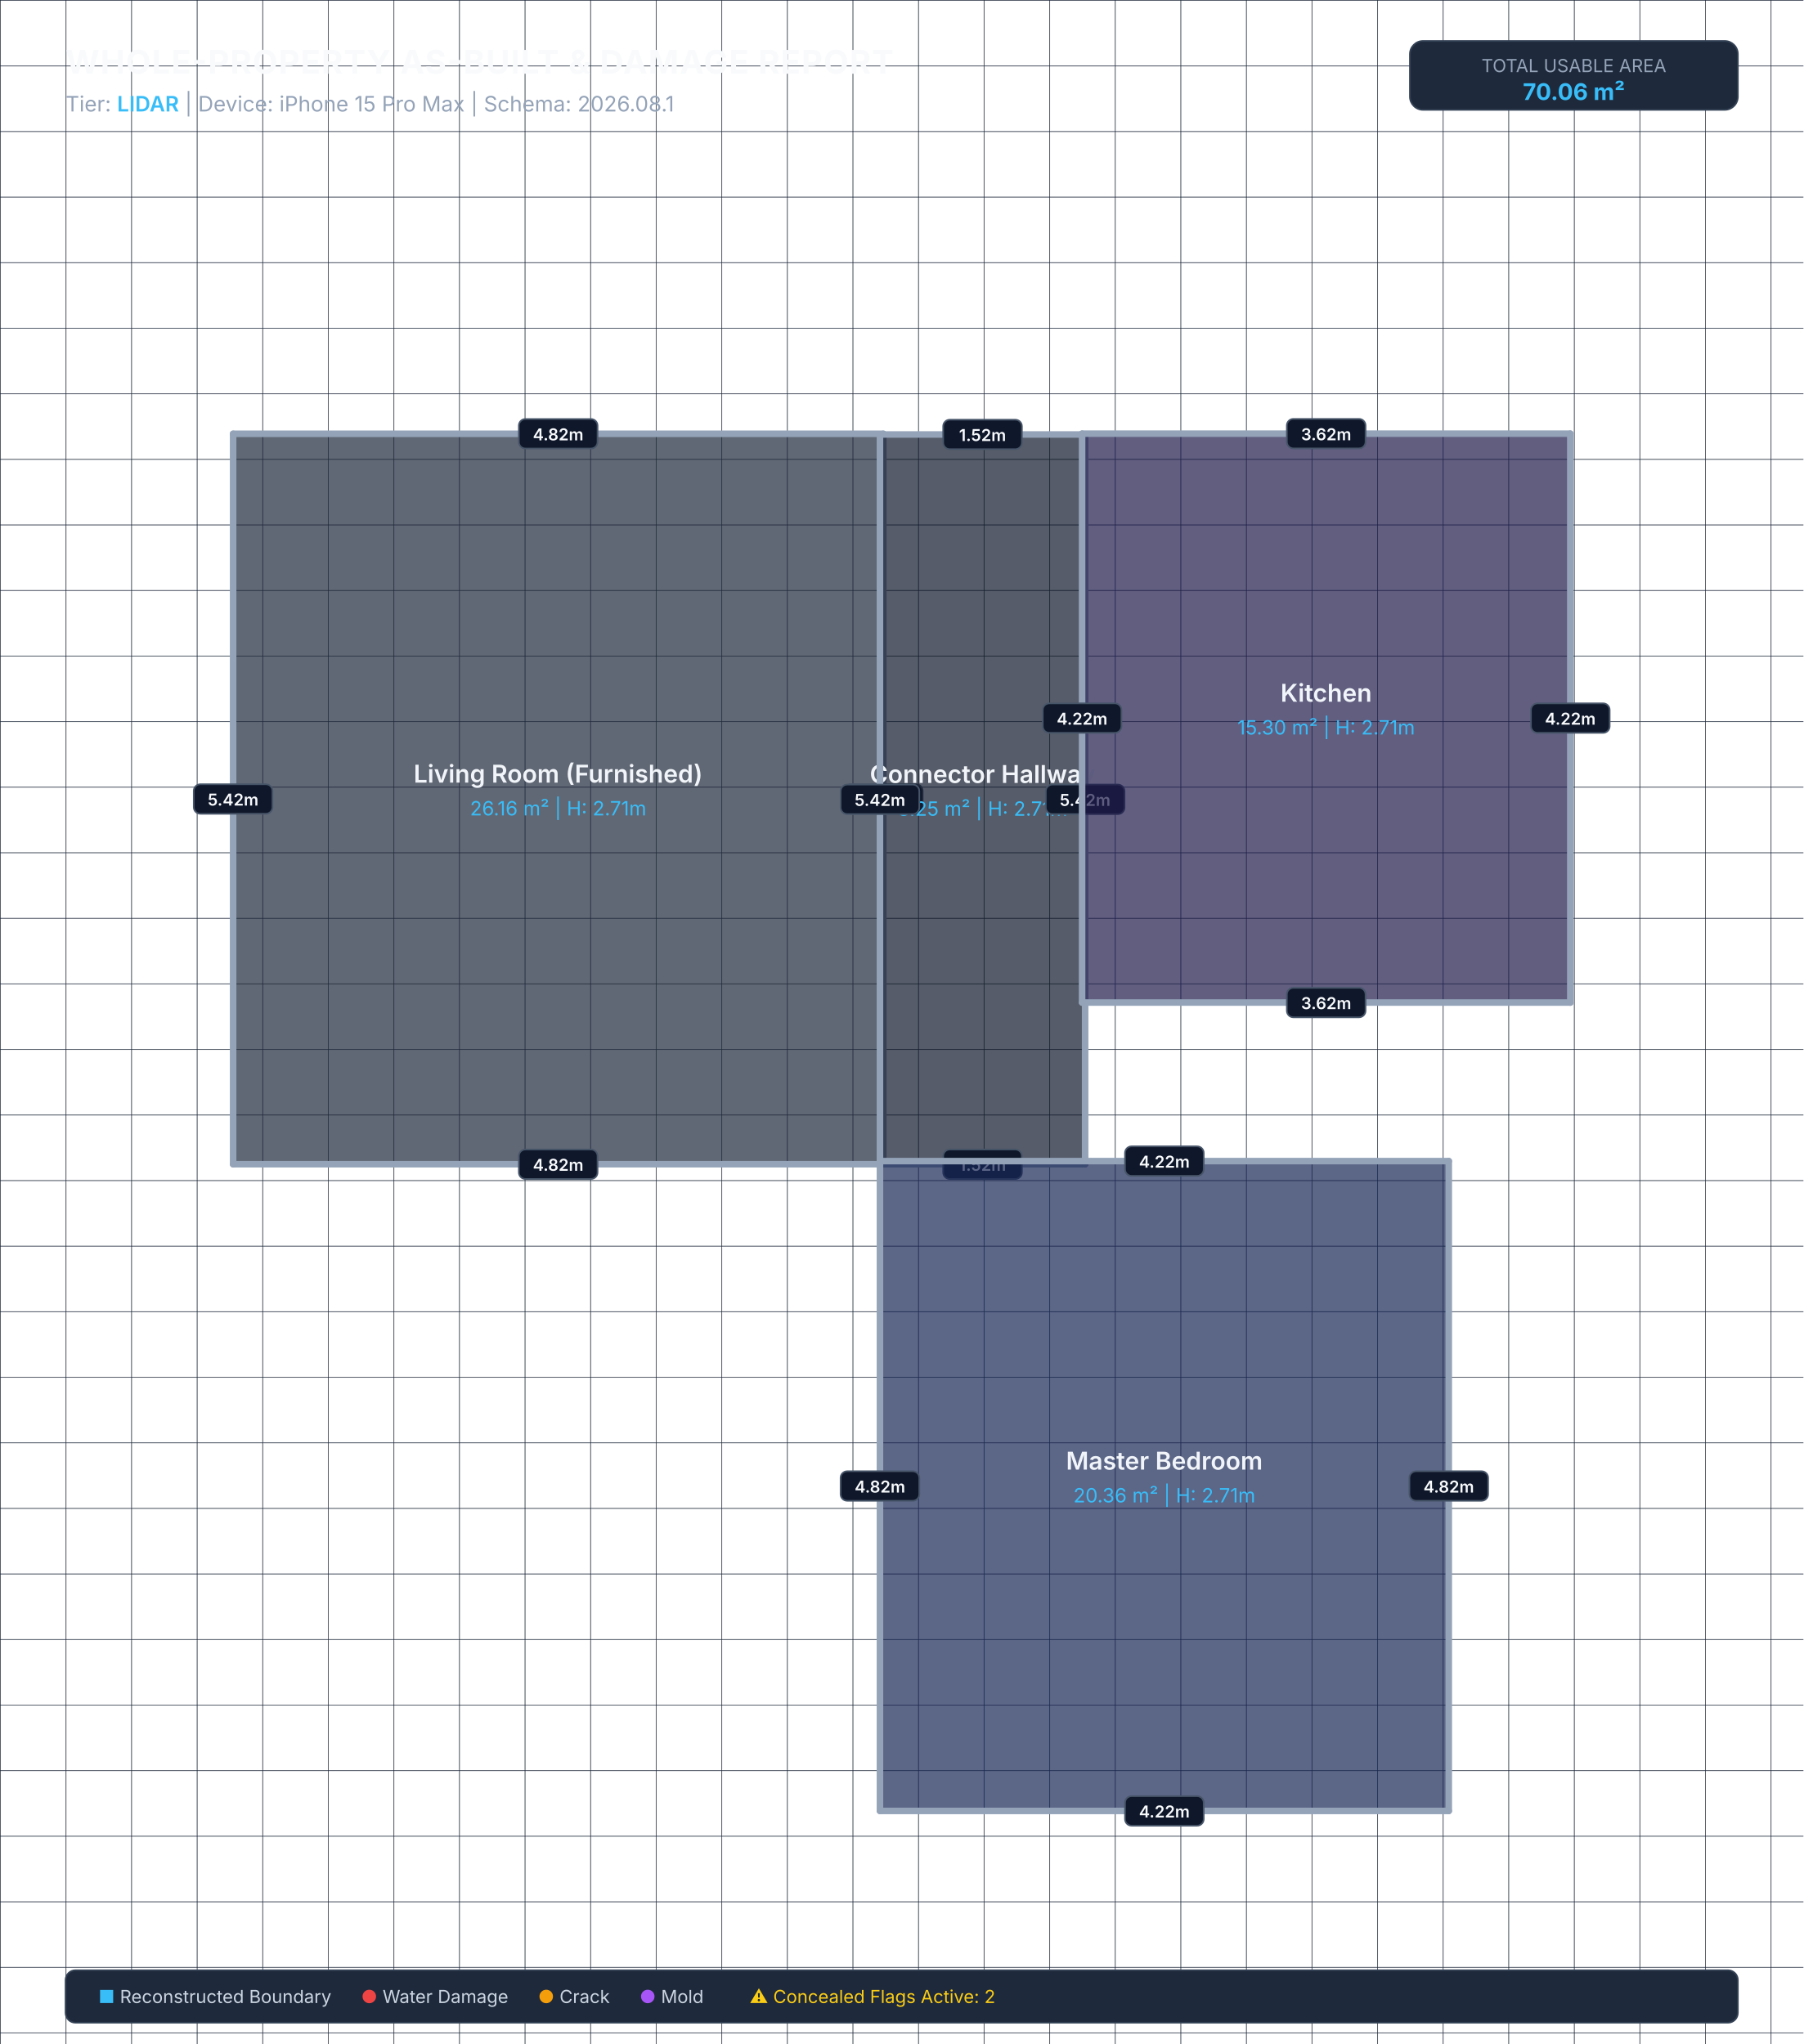
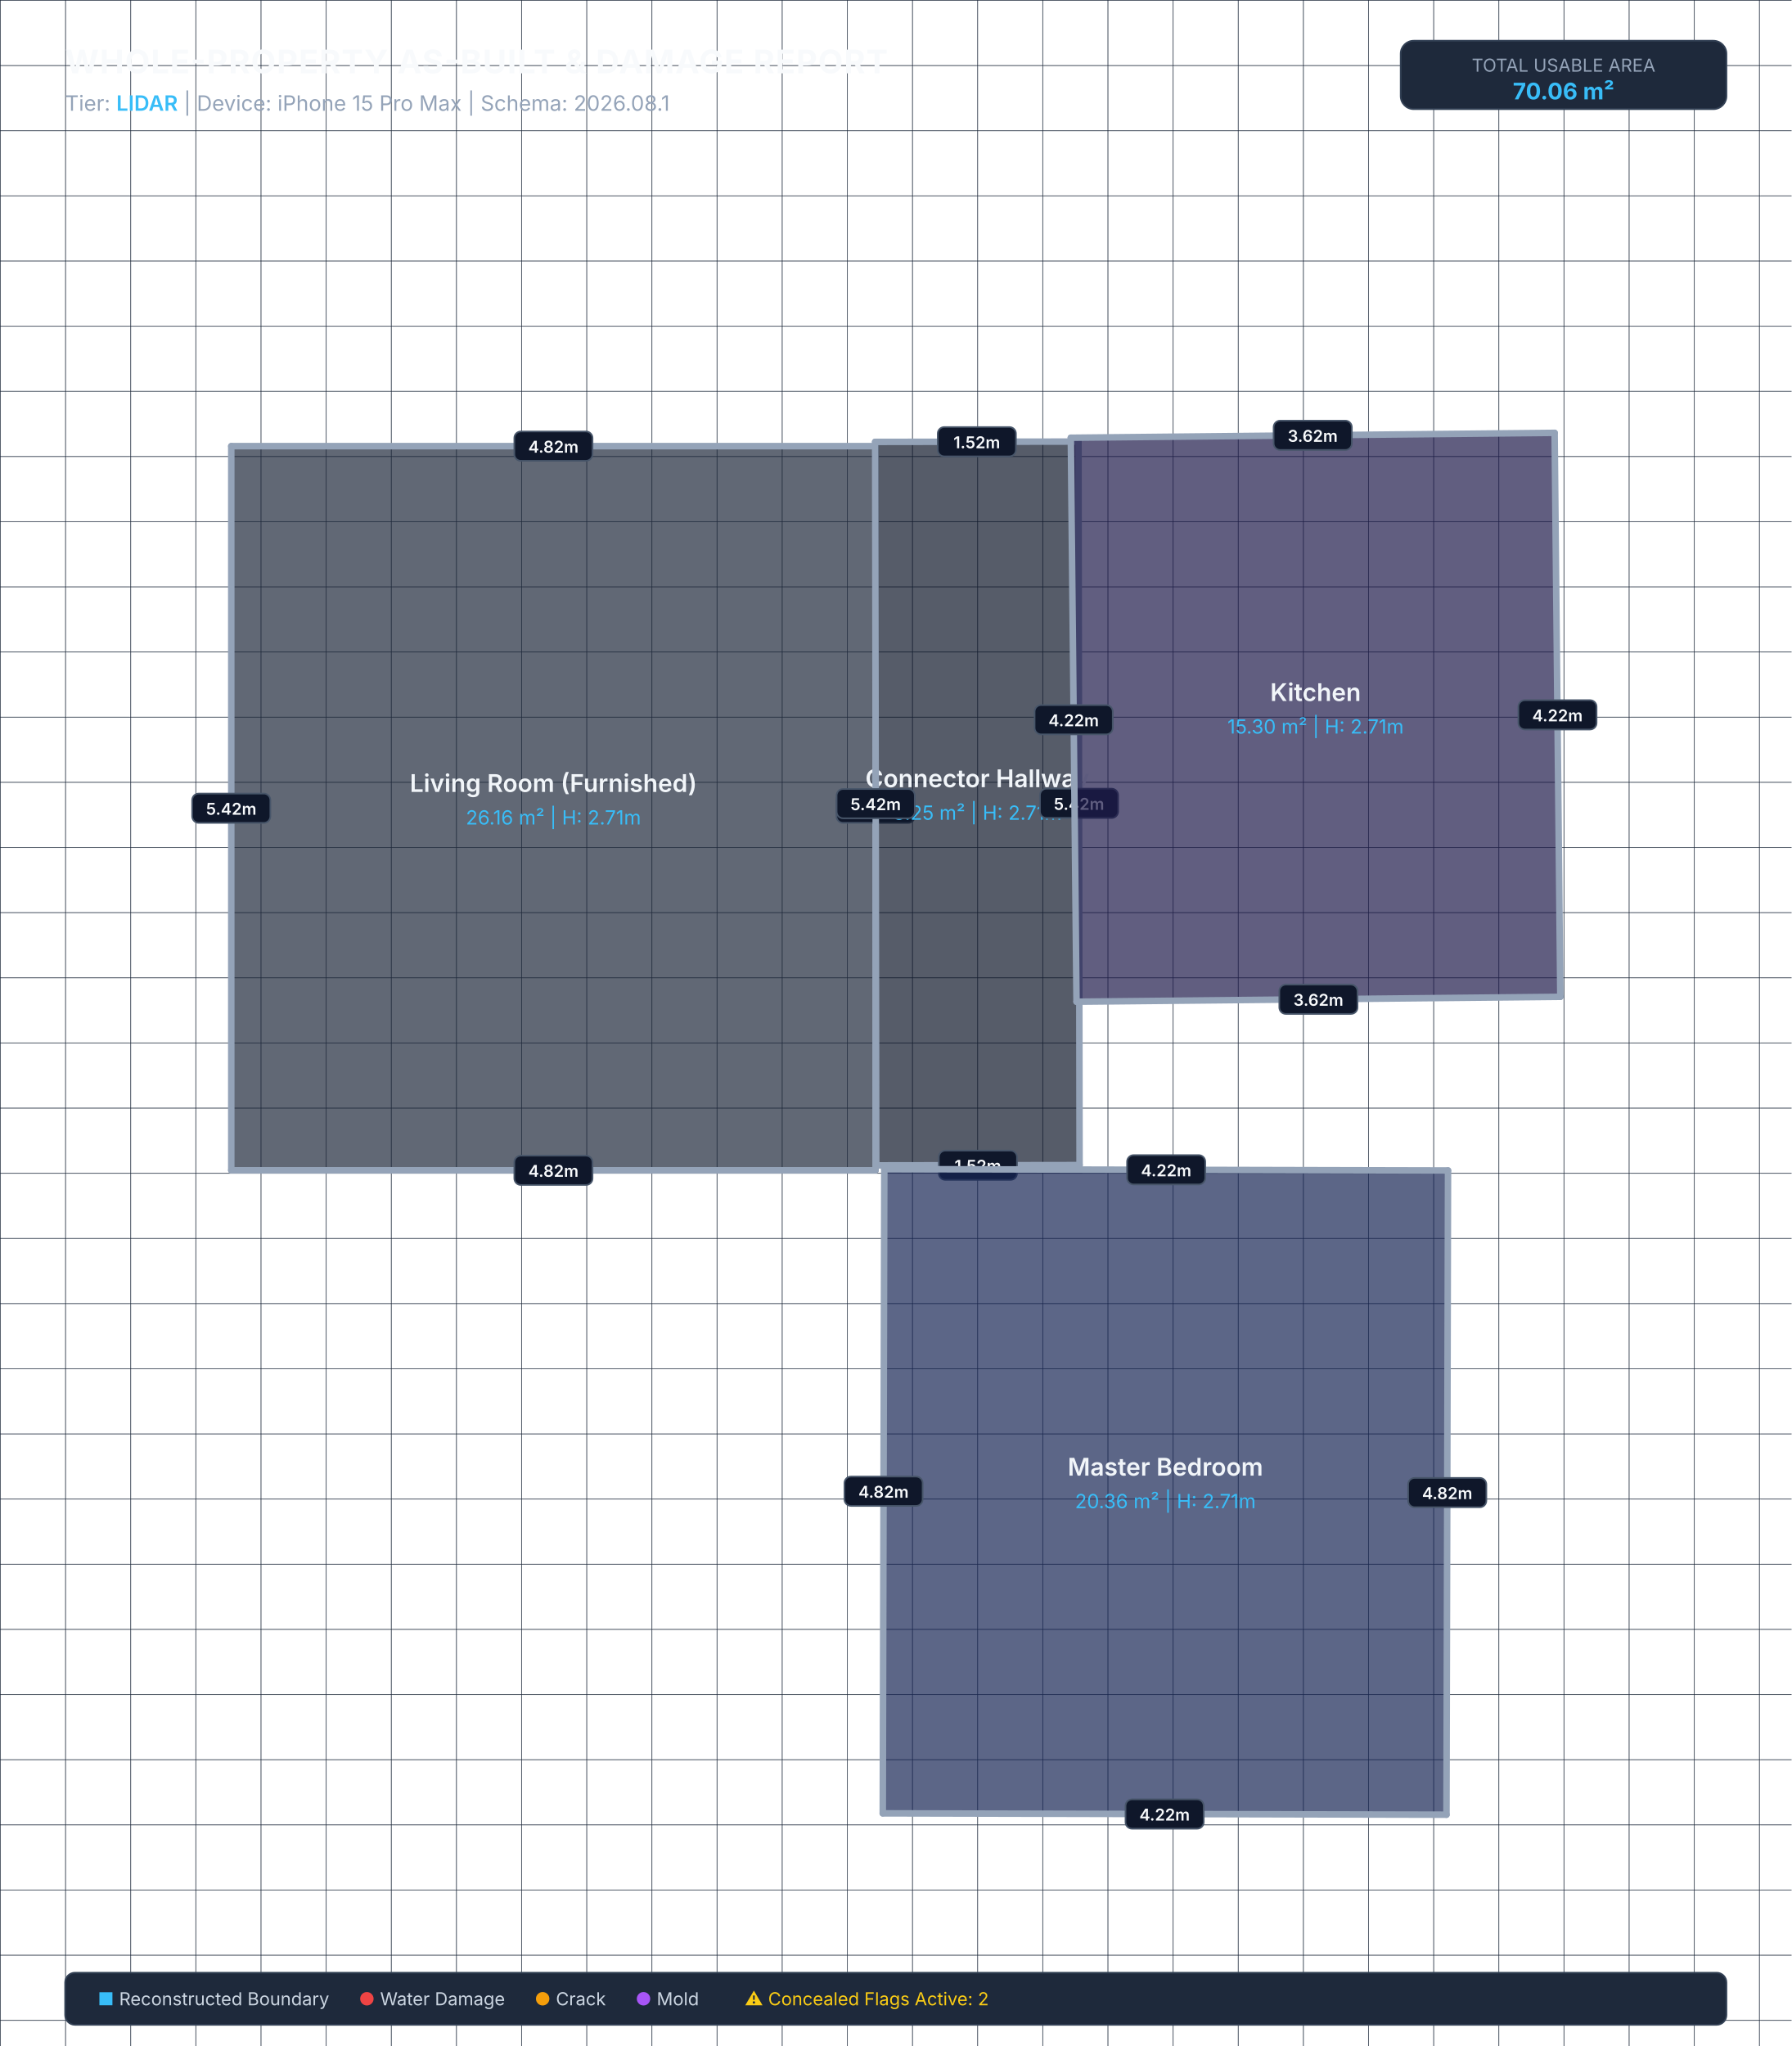
- <svg xmlns="http://www.w3.org/2000/svg" viewBox="0 0 1100 1247" width="100%" height="100%" style="background-color: #0b0f19; font-family: Inter, system-ui, -apple-system, sans-serif;">
+ <svg xmlns="http://www.w3.org/2000/svg" viewBox="0 0 1100 1256" width="100%" height="100%" style="background-color: #0b0f19; font-family: Inter, system-ui, -apple-system, sans-serif;">
  <defs>
    <filter id="glow" x="-20%" y="-20%" width="140%" height="140%">
      <feGaussianBlur stdDeviation="3" result="blur" />
      <feComposite in="SourceGraphic" in2="blur" operator="over" />
    </filter>
    <pattern id="grid" width="40" height="40" patternUnits="userSpaceOnUse">
      <path d="M 40 0 L 0 0 0 40" fill="none" stroke="#1e293b" stroke-width="0.75" />
    </pattern>
  </defs>
-   <rect width="1100" height="1247" fill="url(#grid)" />
+   <rect width="1100" height="1256" fill="url(#grid)" />
  <text x="40" y="45" fill="#f8fafc" font-size="20" font-weight="700" letter-spacing="0.5">WHOLE-PROPERTY AS-BUILT &amp; DAMAGE REPORT</text>
  <text x="40" y="68" fill="#94a3b8" font-size="13">Tier: <tspan fill="#38bdf8" font-weight="600">LIDAR</tspan> | Device: iPhone 15 Pro Max | Schema: 2026.08.1</text>
  <rect x="860" y="25" width="200" height="42" rx="8" fill="#1e293b" stroke="#334155" />
  <text x="960" y="44" fill="#94a3b8" font-size="11" text-anchor="middle">TOTAL USABLE AREA</text>
  <text x="960" y="61" fill="#38bdf8" font-size="14" font-weight="700" text-anchor="middle">70.06 m²</text>
-   <polygon points="142.195,264.644 538.747,264.644 538.747,710.266 142.195,710.266" fill="#1e293b" fill-opacity="0.7" stroke="#475569" stroke-width="1.5" stroke-dasharray="4,4" />
-   <text x="340.471" y="477.455" fill="#f1f5f9" font-size="15" font-weight="600" text-anchor="middle">Living Room (Furnished)</text>
-   <text x="340.471" y="497.455" fill="#38bdf8" font-size="12" text-anchor="middle">26.16 m² | H: 2.71m</text>
-   <line x1="142.195" y1="264.644" x2="538.747" y2="264.644" stroke="#94a3b8" stroke-width="4" stroke-linecap="round" />
-   <rect x="316.471" y="255.644" width="48" height="18" rx="4" fill="#0f172a" stroke="#475569" stroke-width="1" />
-   <text x="340.471" y="268.644" fill="#f8fafc" font-size="10" font-weight="600" text-anchor="middle">4.82m</text>
-   <line x1="538.747" y1="264.644" x2="538.747" y2="710.266" stroke="#94a3b8" stroke-width="4" stroke-linecap="round" />
-   <rect x="514.747" y="478.455" width="48" height="18" rx="4" fill="#0f172a" stroke="#475569" stroke-width="1" />
-   <text x="538.747" y="491.455" fill="#f8fafc" font-size="10" font-weight="600" text-anchor="middle">5.42m</text>
-   <line x1="538.747" y1="710.266" x2="142.195" y2="710.266" stroke="#94a3b8" stroke-width="4" stroke-linecap="round" />
-   <rect x="316.471" y="701.266" width="48" height="18" rx="4" fill="#0f172a" stroke="#475569" stroke-width="1" />
-   <text x="340.471" y="714.266" fill="#f8fafc" font-size="10" font-weight="600" text-anchor="middle">4.82m</text>
-   <line x1="142.195" y1="710.266" x2="142.195" y2="264.644" stroke="#94a3b8" stroke-width="4" stroke-linecap="round" />
-   <rect x="118.195" y="478.455" width="48" height="18" rx="4" fill="#0f172a" stroke="#475569" stroke-width="1" />
-   <text x="142.195" y="491.455" fill="#f8fafc" font-size="10" font-weight="600" text-anchor="middle">5.42m</text>
-   <polygon points="536.734,265.055 661.876,265.055 661.876,710.266 536.734,710.266" fill="#0f172a" fill-opacity="0.7" stroke="#475569" stroke-width="1.5" stroke-dasharray="4,4" />
-   <text x="599.305" y="477.66" fill="#f1f5f9" font-size="15" font-weight="600" text-anchor="middle">Connector Hallway</text>
-   <text x="599.305" y="497.66" fill="#38bdf8" font-size="12" text-anchor="middle">8.25 m² | H: 2.71m</text>
-   <line x1="536.734" y1="265.055" x2="661.876" y2="265.055" stroke="#94a3b8" stroke-width="4" stroke-linecap="round" />
-   <rect x="575.305" y="256.055" width="48" height="18" rx="4" fill="#0f172a" stroke="#475569" stroke-width="1" />
-   <text x="599.305" y="269.055" fill="#f8fafc" font-size="10" font-weight="600" text-anchor="middle">1.52m</text>
-   <line x1="661.876" y1="265.055" x2="661.876" y2="710.266" stroke="#94a3b8" stroke-width="4" stroke-linecap="round" />
-   <rect x="637.876" y="478.66" width="48" height="18" rx="4" fill="#0f172a" stroke="#475569" stroke-width="1" />
-   <text x="661.876" y="491.66" fill="#f8fafc" font-size="10" font-weight="600" text-anchor="middle">5.42m</text>
-   <line x1="661.876" y1="710.266" x2="536.734" y2="710.266" stroke="#94a3b8" stroke-width="4" stroke-linecap="round" />
-   <rect x="575.305" y="701.266" width="48" height="18" rx="4" fill="#0f172a" stroke="#475569" stroke-width="1" />
-   <text x="599.305" y="714.266" fill="#f8fafc" font-size="10" font-weight="600" text-anchor="middle">1.52m</text>
-   <line x1="536.734" y1="710.266" x2="536.734" y2="265.055" stroke="#94a3b8" stroke-width="4" stroke-linecap="round" />
-   <rect x="512.734" y="478.66" width="48" height="18" rx="4" fill="#0f172a" stroke="#475569" stroke-width="1" />
-   <text x="536.734" y="491.66" fill="#f8fafc" font-size="10" font-weight="600" text-anchor="middle">5.42m</text>
-   <polygon points="660.027,264.57 957.805,264.57 957.805,611.632 660.027,611.632" fill="#1e1b4b" fill-opacity="0.7" stroke="#475569" stroke-width="1.5" stroke-dasharray="4,4" />
-   <text x="808.916" y="428.101" fill="#f1f5f9" font-size="15" font-weight="600" text-anchor="middle">Kitchen</text>
-   <text x="808.916" y="448.101" fill="#38bdf8" font-size="12" text-anchor="middle">15.30 m² | H: 2.71m</text>
-   <line x1="660.027" y1="264.57" x2="957.805" y2="264.57" stroke="#94a3b8" stroke-width="4" stroke-linecap="round" />
-   <rect x="784.916" y="255.57" width="48" height="18" rx="4" fill="#0f172a" stroke="#475569" stroke-width="1" />
-   <text x="808.916" y="268.57" fill="#f8fafc" font-size="10" font-weight="600" text-anchor="middle">3.62m</text>
-   <line x1="957.805" y1="264.57" x2="957.805" y2="611.632" stroke="#94a3b8" stroke-width="4" stroke-linecap="round" />
-   <rect x="933.805" y="429.101" width="48" height="18" rx="4" fill="#0f172a" stroke="#475569" stroke-width="1" />
-   <text x="957.805" y="442.101" fill="#f8fafc" font-size="10" font-weight="600" text-anchor="middle">4.22m</text>
-   <line x1="957.805" y1="611.632" x2="660.027" y2="611.632" stroke="#94a3b8" stroke-width="4" stroke-linecap="round" />
-   <rect x="784.916" y="602.632" width="48" height="18" rx="4" fill="#0f172a" stroke="#475569" stroke-width="1" />
-   <text x="808.916" y="615.632" fill="#f8fafc" font-size="10" font-weight="600" text-anchor="middle">3.62m</text>
-   <line x1="660.027" y1="611.632" x2="660.027" y2="264.57" stroke="#94a3b8" stroke-width="4" stroke-linecap="round" />
-   <rect x="636.027" y="429.101" width="48" height="18" rx="4" fill="#0f172a" stroke="#475569" stroke-width="1" />
-   <text x="660.027" y="442.101" fill="#f8fafc" font-size="10" font-weight="600" text-anchor="middle">4.22m</text>
-   <polygon points="536.734,708.368 883.681,708.368 883.681,1104.805 536.734,1104.805" fill="#172554" fill-opacity="0.7" stroke="#475569" stroke-width="1.5" stroke-dasharray="4,4" />
-   <text x="710.207" y="896.586" fill="#f1f5f9" font-size="15" font-weight="600" text-anchor="middle">Master Bedroom</text>
-   <text x="710.207" y="916.586" fill="#38bdf8" font-size="12" text-anchor="middle">20.36 m² | H: 2.71m</text>
-   <line x1="536.734" y1="708.368" x2="883.681" y2="708.368" stroke="#94a3b8" stroke-width="4" stroke-linecap="round" />
-   <rect x="686.207" y="699.368" width="48" height="18" rx="4" fill="#0f172a" stroke="#475569" stroke-width="1" />
-   <text x="710.207" y="712.368" fill="#f8fafc" font-size="10" font-weight="600" text-anchor="middle">4.22m</text>
-   <line x1="883.681" y1="708.368" x2="883.681" y2="1104.805" stroke="#94a3b8" stroke-width="4" stroke-linecap="round" />
-   <rect x="859.681" y="897.586" width="48" height="18" rx="4" fill="#0f172a" stroke="#475569" stroke-width="1" />
-   <text x="883.681" y="910.586" fill="#f8fafc" font-size="10" font-weight="600" text-anchor="middle">4.82m</text>
-   <line x1="883.681" y1="1104.805" x2="536.734" y2="1104.805" stroke="#94a3b8" stroke-width="4" stroke-linecap="round" />
-   <rect x="686.207" y="1095.805" width="48" height="18" rx="4" fill="#0f172a" stroke="#475569" stroke-width="1" />
-   <text x="710.207" y="1108.805" fill="#f8fafc" font-size="10" font-weight="600" text-anchor="middle">4.22m</text>
-   <line x1="536.734" y1="1104.805" x2="536.734" y2="708.368" stroke="#94a3b8" stroke-width="4" stroke-linecap="round" />
-   <rect x="512.734" y="897.586" width="48" height="18" rx="4" fill="#0f172a" stroke="#475569" stroke-width="1" />
-   <text x="536.734" y="910.586" fill="#f8fafc" font-size="10" font-weight="600" text-anchor="middle">4.82m</text>
-   <rect x="40" y="1202" width="1020" height="32" rx="6" fill="#1e293b" stroke="#334155" />
-   <text x="60" y="1222" fill="#cbd5e1" font-size="11">
+   <polygon points="141.997,273.881 537.59,273.881 537.59,718.427 141.997,718.427" fill="#1e293b" fill-opacity="0.7" stroke="#475569" stroke-width="1.5" stroke-dasharray="4,4" />
+   <text x="339.793" y="486.154" fill="#f1f5f9" font-size="15" font-weight="600" text-anchor="middle">Living Room (Furnished)</text>
+   <text x="339.793" y="506.154" fill="#38bdf8" font-size="12" text-anchor="middle">26.16 m² | H: 2.71m</text>
+   <line x1="141.997" y1="273.881" x2="537.59" y2="273.881" stroke="#94a3b8" stroke-width="4" stroke-linecap="round" />
+   <rect x="315.793" y="264.881" width="48" height="18" rx="4" fill="#0f172a" stroke="#475569" stroke-width="1" />
+   <text x="339.793" y="277.881" fill="#f8fafc" font-size="10" font-weight="600" text-anchor="middle">4.82m</text>
+   <line x1="537.59" y1="273.881" x2="537.59" y2="718.427" stroke="#94a3b8" stroke-width="4" stroke-linecap="round" />
+   <rect x="513.59" y="487.154" width="48" height="18" rx="4" fill="#0f172a" stroke="#475569" stroke-width="1" />
+   <text x="537.59" y="500.154" fill="#f8fafc" font-size="10" font-weight="600" text-anchor="middle">5.42m</text>
+   <line x1="537.59" y1="718.427" x2="141.997" y2="718.427" stroke="#94a3b8" stroke-width="4" stroke-linecap="round" />
+   <rect x="315.793" y="709.427" width="48" height="18" rx="4" fill="#0f172a" stroke="#475569" stroke-width="1" />
+   <text x="339.793" y="722.427" fill="#f8fafc" font-size="10" font-weight="600" text-anchor="middle">4.82m</text>
+   <line x1="141.997" y1="718.427" x2="141.997" y2="273.881" stroke="#94a3b8" stroke-width="4" stroke-linecap="round" />
+   <rect x="117.997" y="487.154" width="48" height="18" rx="4" fill="#0f172a" stroke="#475569" stroke-width="1" />
+   <text x="141.997" y="500.154" fill="#f8fafc" font-size="10" font-weight="600" text-anchor="middle">5.42m</text>
+   <polygon points="537.336,271.266 662.176,271.077 662.84,715.212 538,715.401" fill="#0f172a" fill-opacity="0.7" stroke="#475569" stroke-width="1.5" stroke-dasharray="4,4" />
+   <text x="600.088" y="483.239" fill="#f1f5f9" font-size="15" font-weight="600" text-anchor="middle">Connector Hallway</text>
+   <text x="600.088" y="503.239" fill="#38bdf8" font-size="12" text-anchor="middle">8.25 m² | H: 2.71m</text>
+   <line x1="537.336" y1="271.266" x2="662.176" y2="271.077" stroke="#94a3b8" stroke-width="4" stroke-linecap="round" />
+   <rect x="575.756" y="262.171" width="48" height="18" rx="4" fill="#0f172a" stroke="#475569" stroke-width="1" />
+   <text x="599.756" y="275.171" fill="#f8fafc" font-size="10" font-weight="600" text-anchor="middle">1.52m</text>
+   <line x1="662.176" y1="271.077" x2="662.84" y2="715.212" stroke="#94a3b8" stroke-width="4" stroke-linecap="round" />
+   <rect x="638.508" y="484.145" width="48" height="18" rx="4" fill="#0f172a" stroke="#475569" stroke-width="1" />
+   <text x="662.508" y="497.145" fill="#f8fafc" font-size="10" font-weight="600" text-anchor="middle">5.42m</text>
+   <line x1="662.84" y1="715.212" x2="538" y2="715.401" stroke="#94a3b8" stroke-width="4" stroke-linecap="round" />
+   <rect x="576.42" y="706.307" width="48" height="18" rx="4" fill="#0f172a" stroke="#475569" stroke-width="1" />
+   <text x="600.42" y="719.307" fill="#f8fafc" font-size="10" font-weight="600" text-anchor="middle">1.52m</text>
+   <line x1="538" y1="715.401" x2="537.336" y2="271.266" stroke="#94a3b8" stroke-width="4" stroke-linecap="round" />
+   <rect x="513.668" y="484.333" width="48" height="18" rx="4" fill="#0f172a" stroke="#475569" stroke-width="1" />
+   <text x="537.668" y="497.333" fill="#f8fafc" font-size="10" font-weight="600" text-anchor="middle">5.42m</text>
+   <polygon points="657.469,268.724 954.51,265.723 958.003,611.929 660.962,614.93" fill="#1e1b4b" fill-opacity="0.7" stroke="#475569" stroke-width="1.5" stroke-dasharray="4,4" />
+   <text x="807.736" y="430.327" fill="#f1f5f9" font-size="15" font-weight="600" text-anchor="middle">Kitchen</text>
+   <text x="807.736" y="450.327" fill="#38bdf8" font-size="12" text-anchor="middle">15.30 m² | H: 2.71m</text>
+   <line x1="657.469" y1="268.724" x2="954.51" y2="265.723" stroke="#94a3b8" stroke-width="4" stroke-linecap="round" />
+   <rect x="781.99" y="258.223" width="48" height="18" rx="4" fill="#0f172a" stroke="#475569" stroke-width="1" />
+   <text x="805.99" y="271.223" fill="#f8fafc" font-size="10" font-weight="600" text-anchor="middle">3.62m</text>
+   <line x1="954.51" y1="265.723" x2="958.003" y2="611.929" stroke="#94a3b8" stroke-width="4" stroke-linecap="round" />
+   <rect x="932.257" y="429.826" width="48" height="18" rx="4" fill="#0f172a" stroke="#475569" stroke-width="1" />
+   <text x="956.257" y="442.826" fill="#f8fafc" font-size="10" font-weight="600" text-anchor="middle">4.22m</text>
+   <line x1="958.003" y1="611.929" x2="660.962" y2="614.93" stroke="#94a3b8" stroke-width="4" stroke-linecap="round" />
+   <rect x="785.483" y="604.43" width="48" height="18" rx="4" fill="#0f172a" stroke="#475569" stroke-width="1" />
+   <text x="809.483" y="617.43" fill="#f8fafc" font-size="10" font-weight="600" text-anchor="middle">3.62m</text>
+   <line x1="660.962" y1="614.93" x2="657.469" y2="268.724" stroke="#94a3b8" stroke-width="4" stroke-linecap="round" />
+   <rect x="635.216" y="432.827" width="48" height="18" rx="4" fill="#0f172a" stroke="#475569" stroke-width="1" />
+   <text x="659.216" y="445.827" fill="#f8fafc" font-size="10" font-weight="600" text-anchor="middle">4.22m</text>
+   <polygon points="542.952,717.697 889.06,718.533 888.109,1114.003 542.001,1113.175" fill="#172554" fill-opacity="0.7" stroke="#475569" stroke-width="1.5" stroke-dasharray="4,4" />
+   <text x="715.531" y="905.852" fill="#f1f5f9" font-size="15" font-weight="600" text-anchor="middle">Master Bedroom</text>
+   <text x="715.531" y="925.852" fill="#38bdf8" font-size="12" text-anchor="middle">20.36 m² | H: 2.71m</text>
+   <line x1="542.952" y1="717.697" x2="889.06" y2="718.533" stroke="#94a3b8" stroke-width="4" stroke-linecap="round" />
+   <rect x="692.006" y="709.115" width="48" height="18" rx="4" fill="#0f172a" stroke="#475569" stroke-width="1" />
+   <text x="716.006" y="722.115" fill="#f8fafc" font-size="10" font-weight="600" text-anchor="middle">4.22m</text>
+   <line x1="889.06" y1="718.533" x2="888.109" y2="1114.003" stroke="#94a3b8" stroke-width="4" stroke-linecap="round" />
+   <rect x="864.585" y="907.268" width="48" height="18" rx="4" fill="#0f172a" stroke="#475569" stroke-width="1" />
+   <text x="888.585" y="920.268" fill="#f8fafc" font-size="10" font-weight="600" text-anchor="middle">4.82m</text>
+   <line x1="888.109" y1="1114.003" x2="542.001" y2="1113.175" stroke="#94a3b8" stroke-width="4" stroke-linecap="round" />
+   <rect x="691.055" y="1104.589" width="48" height="18" rx="4" fill="#0f172a" stroke="#475569" stroke-width="1" />
+   <text x="715.055" y="1117.589" fill="#f8fafc" font-size="10" font-weight="600" text-anchor="middle">4.22m</text>
+   <line x1="542.001" y1="1113.175" x2="542.952" y2="717.697" stroke="#94a3b8" stroke-width="4" stroke-linecap="round" />
+   <rect x="518.477" y="906.436" width="48" height="18" rx="4" fill="#0f172a" stroke="#475569" stroke-width="1" />
+   <text x="542.477" y="919.436" fill="#f8fafc" font-size="10" font-weight="600" text-anchor="middle">4.82m</text>
+   <rect x="40" y="1211" width="1020" height="32" rx="6" fill="#1e293b" stroke="#334155" />
+   <text x="60" y="1231" fill="#cbd5e1" font-size="11">
    <tspan fill="#38bdf8">■</tspan> Reconstructed Boundary  <tspan fill="#ef4444" dx="15">●</tspan> Water Damage  <tspan fill="#f59e0b" dx="15">●</tspan> Crack  <tspan fill="#a855f7" dx="15">●</tspan> Mold  <tspan dx="25" fill="#facc15">⚠ Concealed Flags Active: 2</tspan>
  </text>
</svg>
